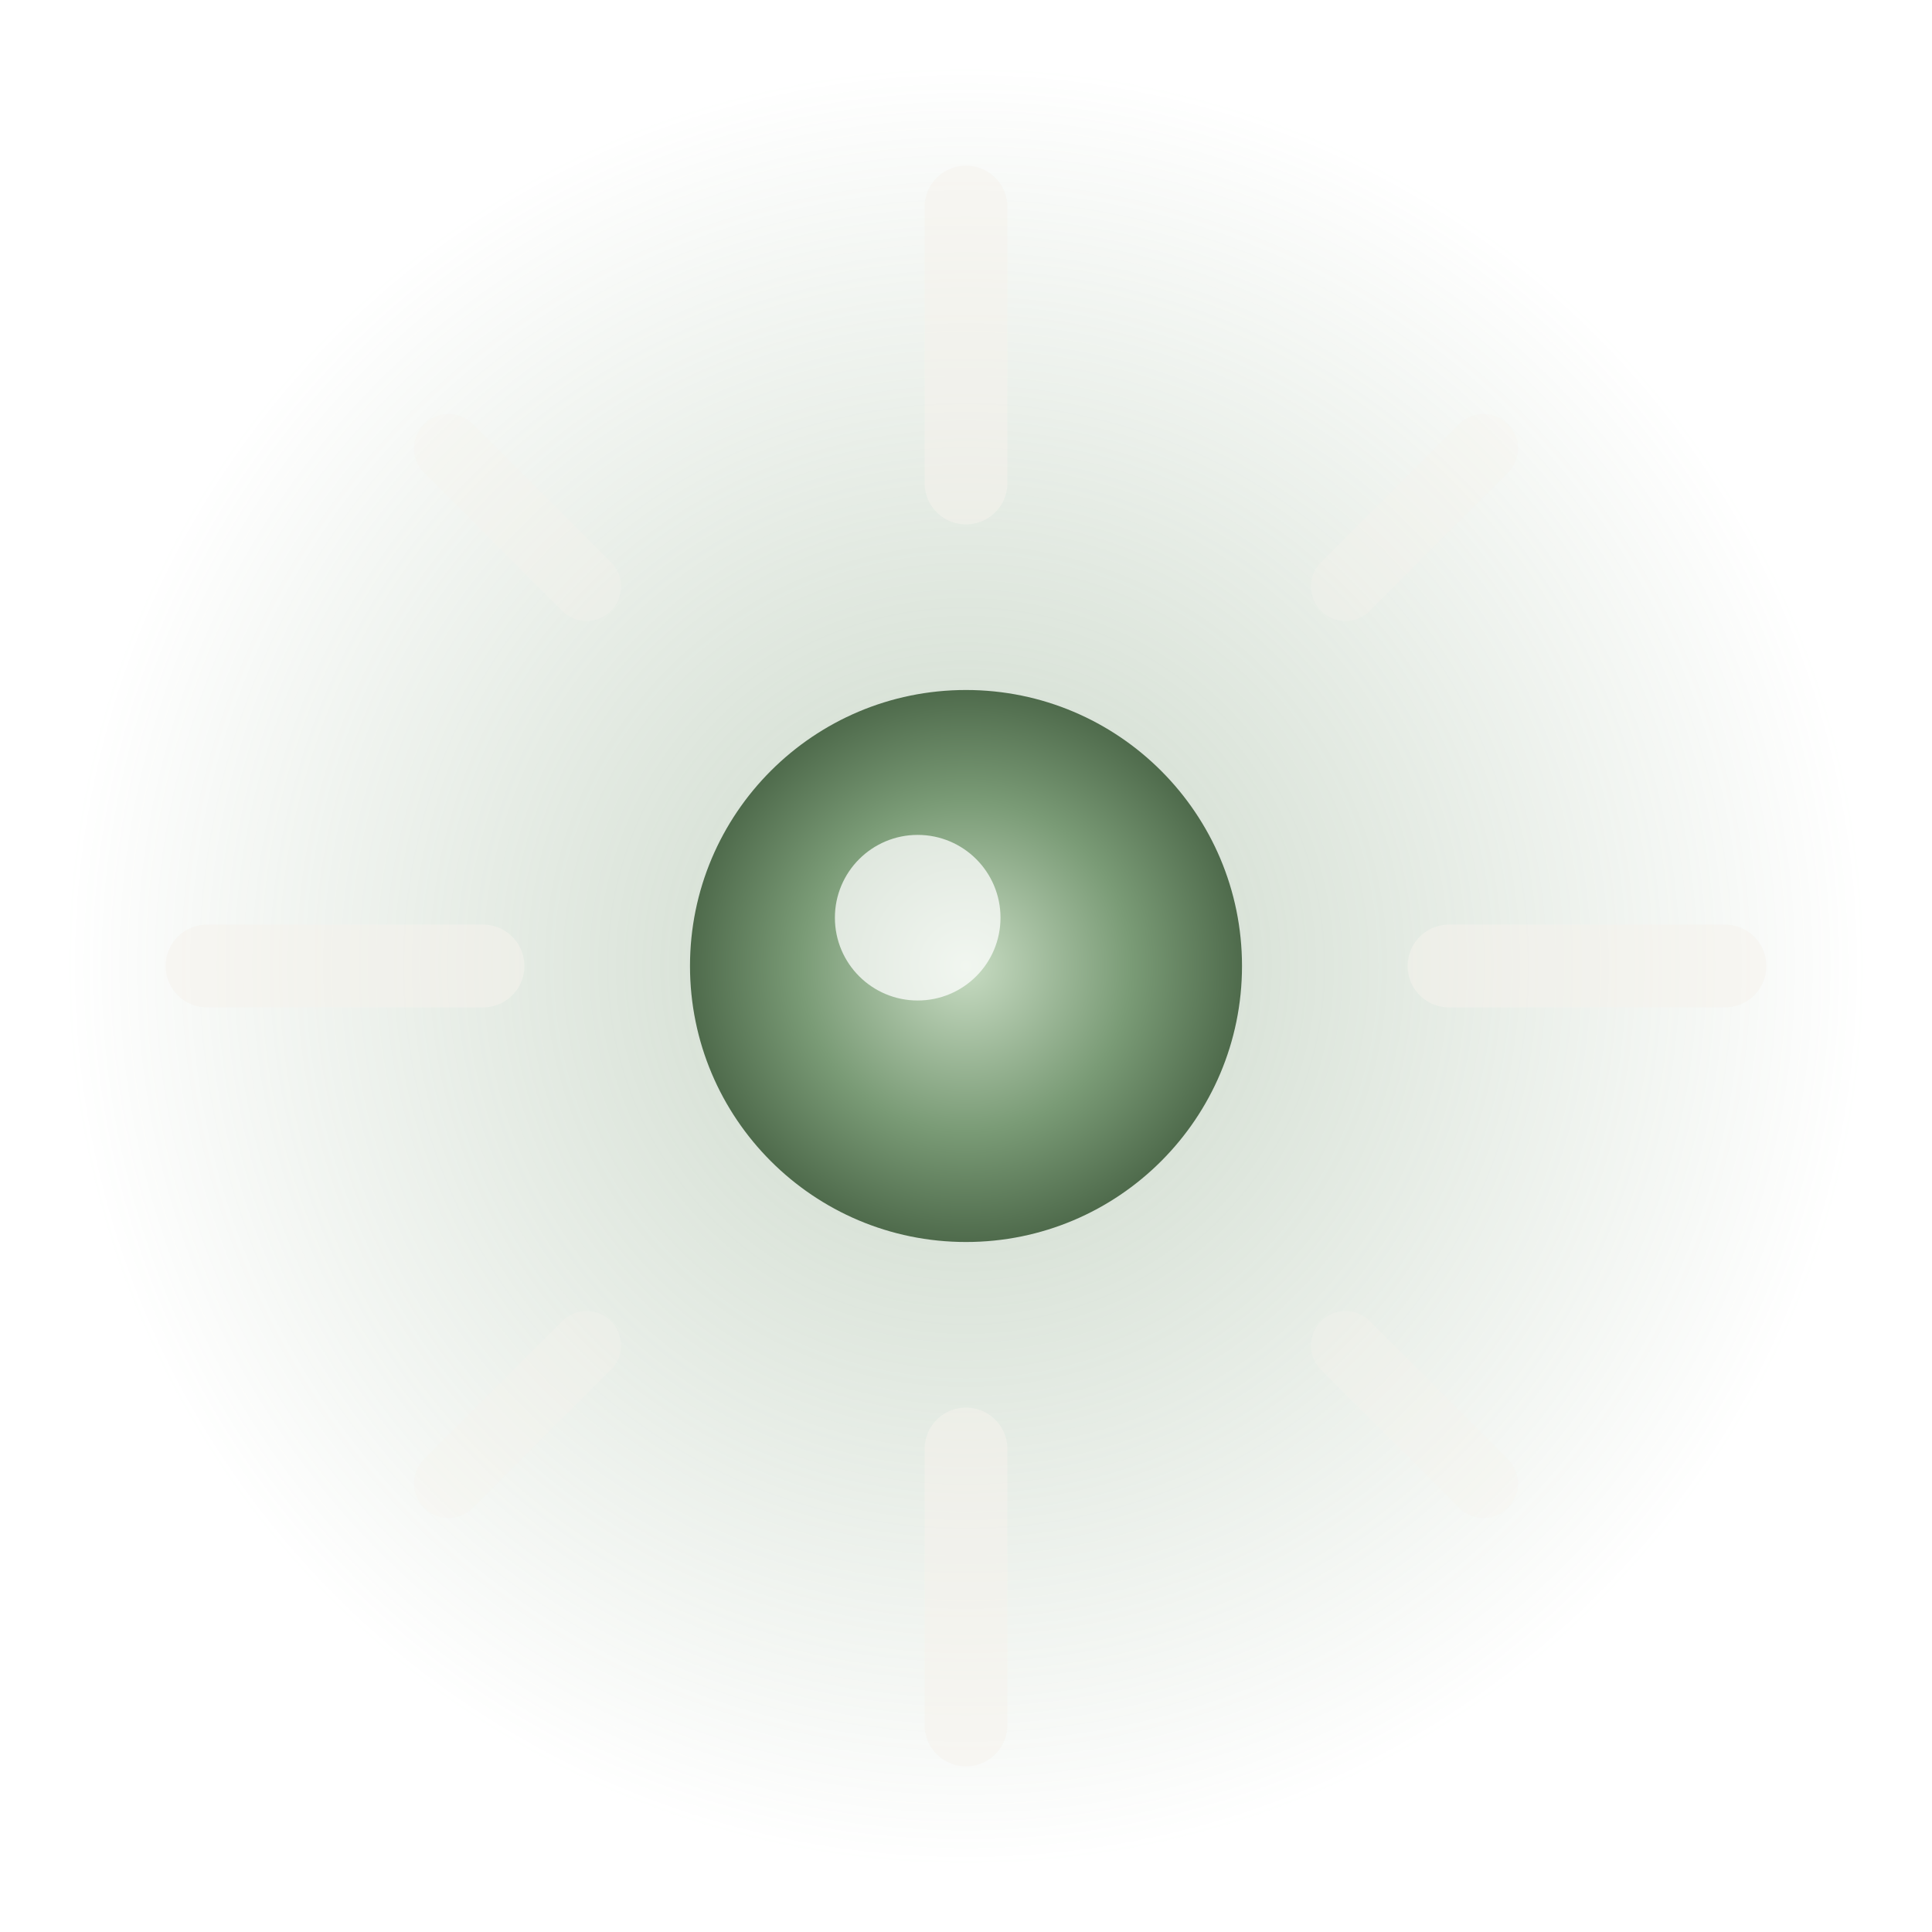
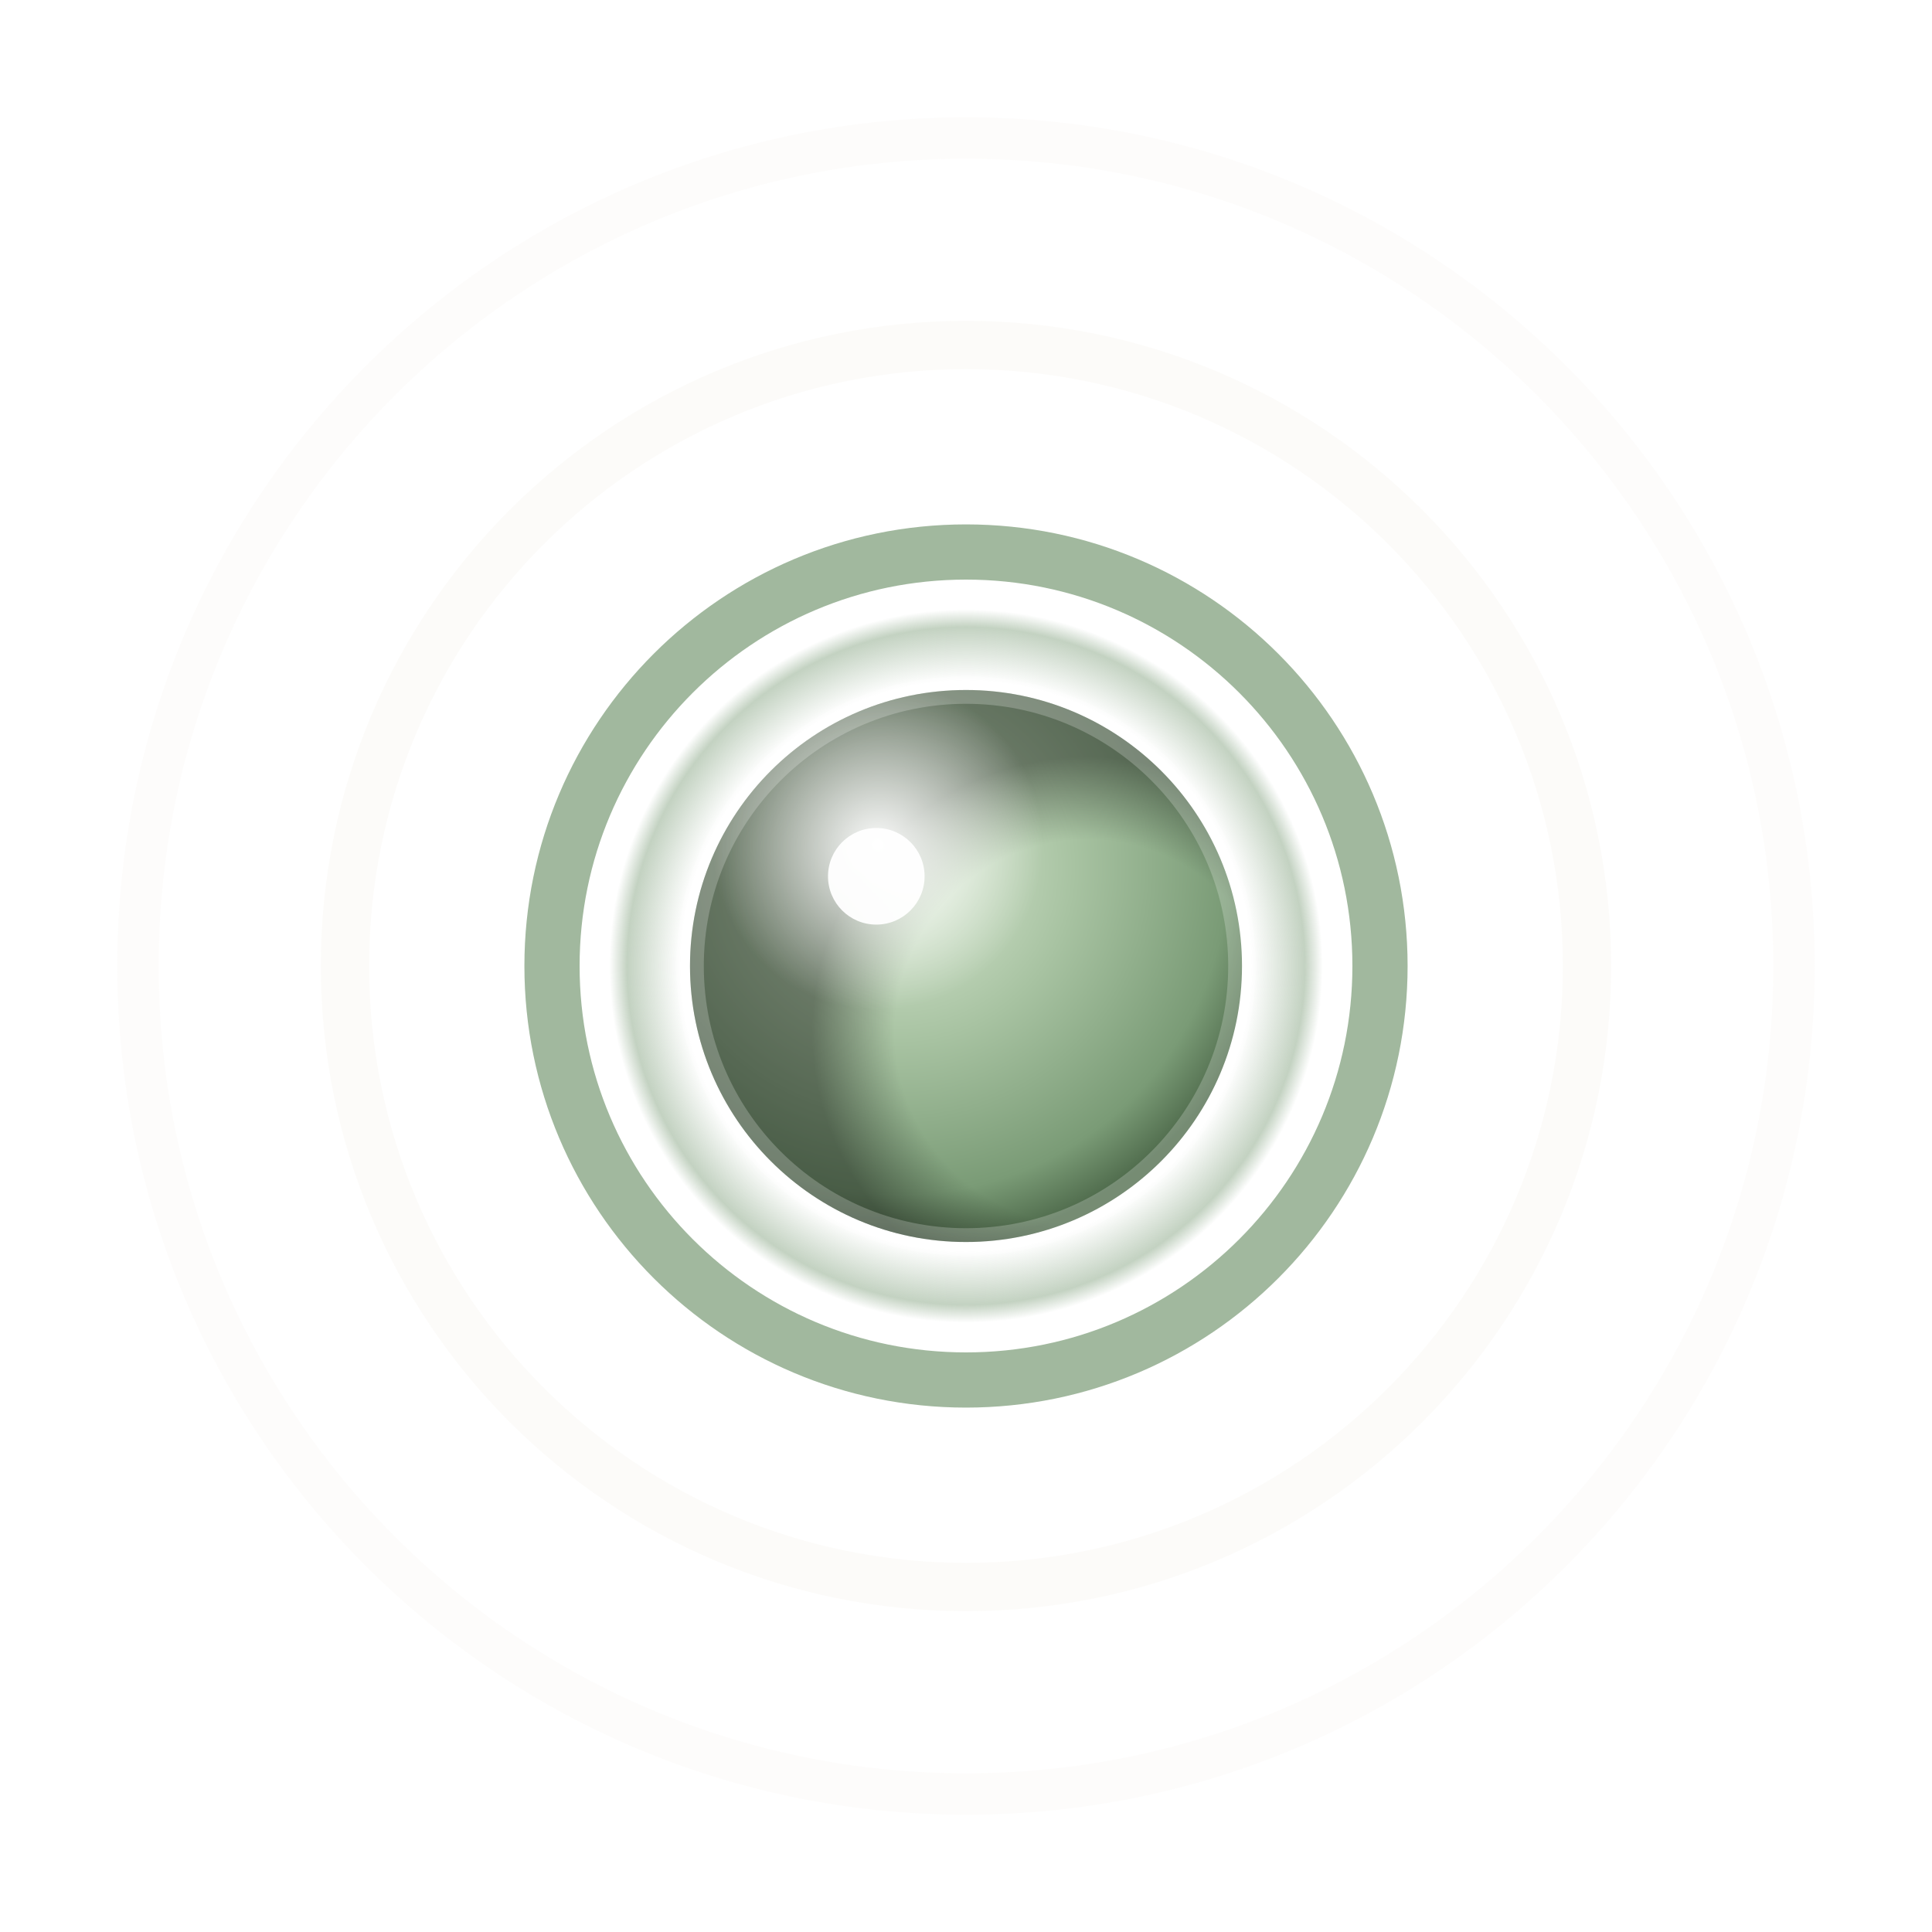
<svg xmlns="http://www.w3.org/2000/svg" width="28" height="28" viewBox="0 0 28 28" fill="none">
  <defs>
-     <radialGradient id="scOn" cx="50%" cy="50%" r="50%">
-       <stop offset="0%" stop-color="#C8DCC3" />
-       <stop offset="60%" stop-color="#7A9B76" />
+     <radialGradient id="spOrbA" cx="38%" cy="32%" r="70%">
+       <stop offset="0%" stop-color="#DCEBD6" />
+       <stop offset="45%" stop-color="#A8C3A2" />
+       <stop offset="85%" stop-color="#7A9B76" />
      <stop offset="100%" stop-color="#4F6B4C" />
    </radialGradient>
-     <radialGradient id="shOn" cx="50%" cy="50%" r="50%">
-       <stop offset="0%" stop-color="#7A9B76" stop-opacity="0.40" />
-       <stop offset="100%" stop-color="#7A9B76" stop-opacity="0" />
+     <radialGradient id="spOrbHL_A" cx="34%" cy="28%" r="30%">
+       <stop offset="0%" stop-color="rgba(255,255,255,0.95)" />
+       <stop offset="100%" stop-color="rgba(255,255,255,0)" />
+     </radialGradient>
+     <radialGradient id="spOrbTerm_A" cx="72%" cy="62%" r="50%">
+       <stop offset="70%" stop-color="rgba(0,0,0,0)" />
+       <stop offset="100%" stop-color="rgba(0,0,0,0.40)" />
+     </radialGradient>
+     <radialGradient id="spAtmA" cx="50%" cy="50%" r="50%">
+       <stop offset="0%" stop-color="rgba(122,155,118,0.0)" />
+       <stop offset="80%" stop-color="rgba(122,155,118,0.0)" />
+       <stop offset="95%" stop-color="rgba(122,155,118,0.45)" />
+       <stop offset="100%" stop-color="rgba(122,155,118,0)" />
    </radialGradient>
  </defs>
-   <circle cx="14" cy="14" r="13" fill="url(#shOn)" />
-   <line x1="14" y1="3" x2="14" y2="7" stroke="rgba(245,243,237,0.70)" stroke-width="1.2" stroke-linecap="round" opacity="0.75" />
-   <line x1="14" y1="21" x2="14" y2="25" stroke="rgba(245,243,237,0.70)" stroke-width="1.2" stroke-linecap="round" opacity="0.75" />
-   <line x1="3" y1="14" x2="7" y2="14" stroke="rgba(245,243,237,0.70)" stroke-width="1.2" stroke-linecap="round" opacity="0.75" />
-   <line x1="21" y1="14" x2="25" y2="14" stroke="rgba(245,243,237,0.70)" stroke-width="1.2" stroke-linecap="round" opacity="0.75" />
-   <line x1="6.5" y1="6.5" x2="8.5" y2="8.5" stroke="rgba(245,243,237,0.70)" stroke-width="1" stroke-linecap="round" opacity="0.45" />
-   <line x1="19.5" y1="19.5" x2="21.5" y2="21.5" stroke="rgba(245,243,237,0.70)" stroke-width="1" stroke-linecap="round" opacity="0.45" />
-   <line x1="6.5" y1="21.5" x2="8.5" y2="19.5" stroke="rgba(245,243,237,0.70)" stroke-width="1" stroke-linecap="round" opacity="0.45" />
-   <line x1="19.5" y1="8.5" x2="21.5" y2="6.5" stroke="rgba(245,243,237,0.70)" stroke-width="1" stroke-linecap="round" opacity="0.45" />
-   <circle cx="14" cy="14" r="4" fill="url(#scOn)" />
-   <circle cx="13.3" cy="13.3" r="1.2" fill="rgba(255,255,255,0.75)" />
+   <circle cx="14" cy="14" r="12" fill="none" stroke="rgba(245,243,237,0.20)" stroke-width="0.6" />
+   <circle cx="14" cy="14" r="9" fill="none" stroke="rgba(245,243,237,0.35)" stroke-width="0.7" />
+   <circle cx="14" cy="14" r="6" fill="none" stroke="rgba(122,155,118,0.70)" stroke-width="0.8" />
+   <circle cx="14" cy="14" r="5.2" fill="url(#spAtmA)" />
+   <circle cx="14" cy="14" r="4" fill="url(#spOrbA)" />
+   <circle cx="14" cy="14" r="4" fill="url(#spOrbTerm_A)" />
+   <circle cx="14" cy="14" r="4" fill="url(#spOrbHL_A)" />
+   <circle cx="14" cy="14" r="4" fill="none" stroke="rgba(255,255,255,0.22)" stroke-width="0.4" />
+   <circle cx="12.7" cy="12.7" r="0.7" fill="rgba(255,255,255,0.95)" />
</svg>
